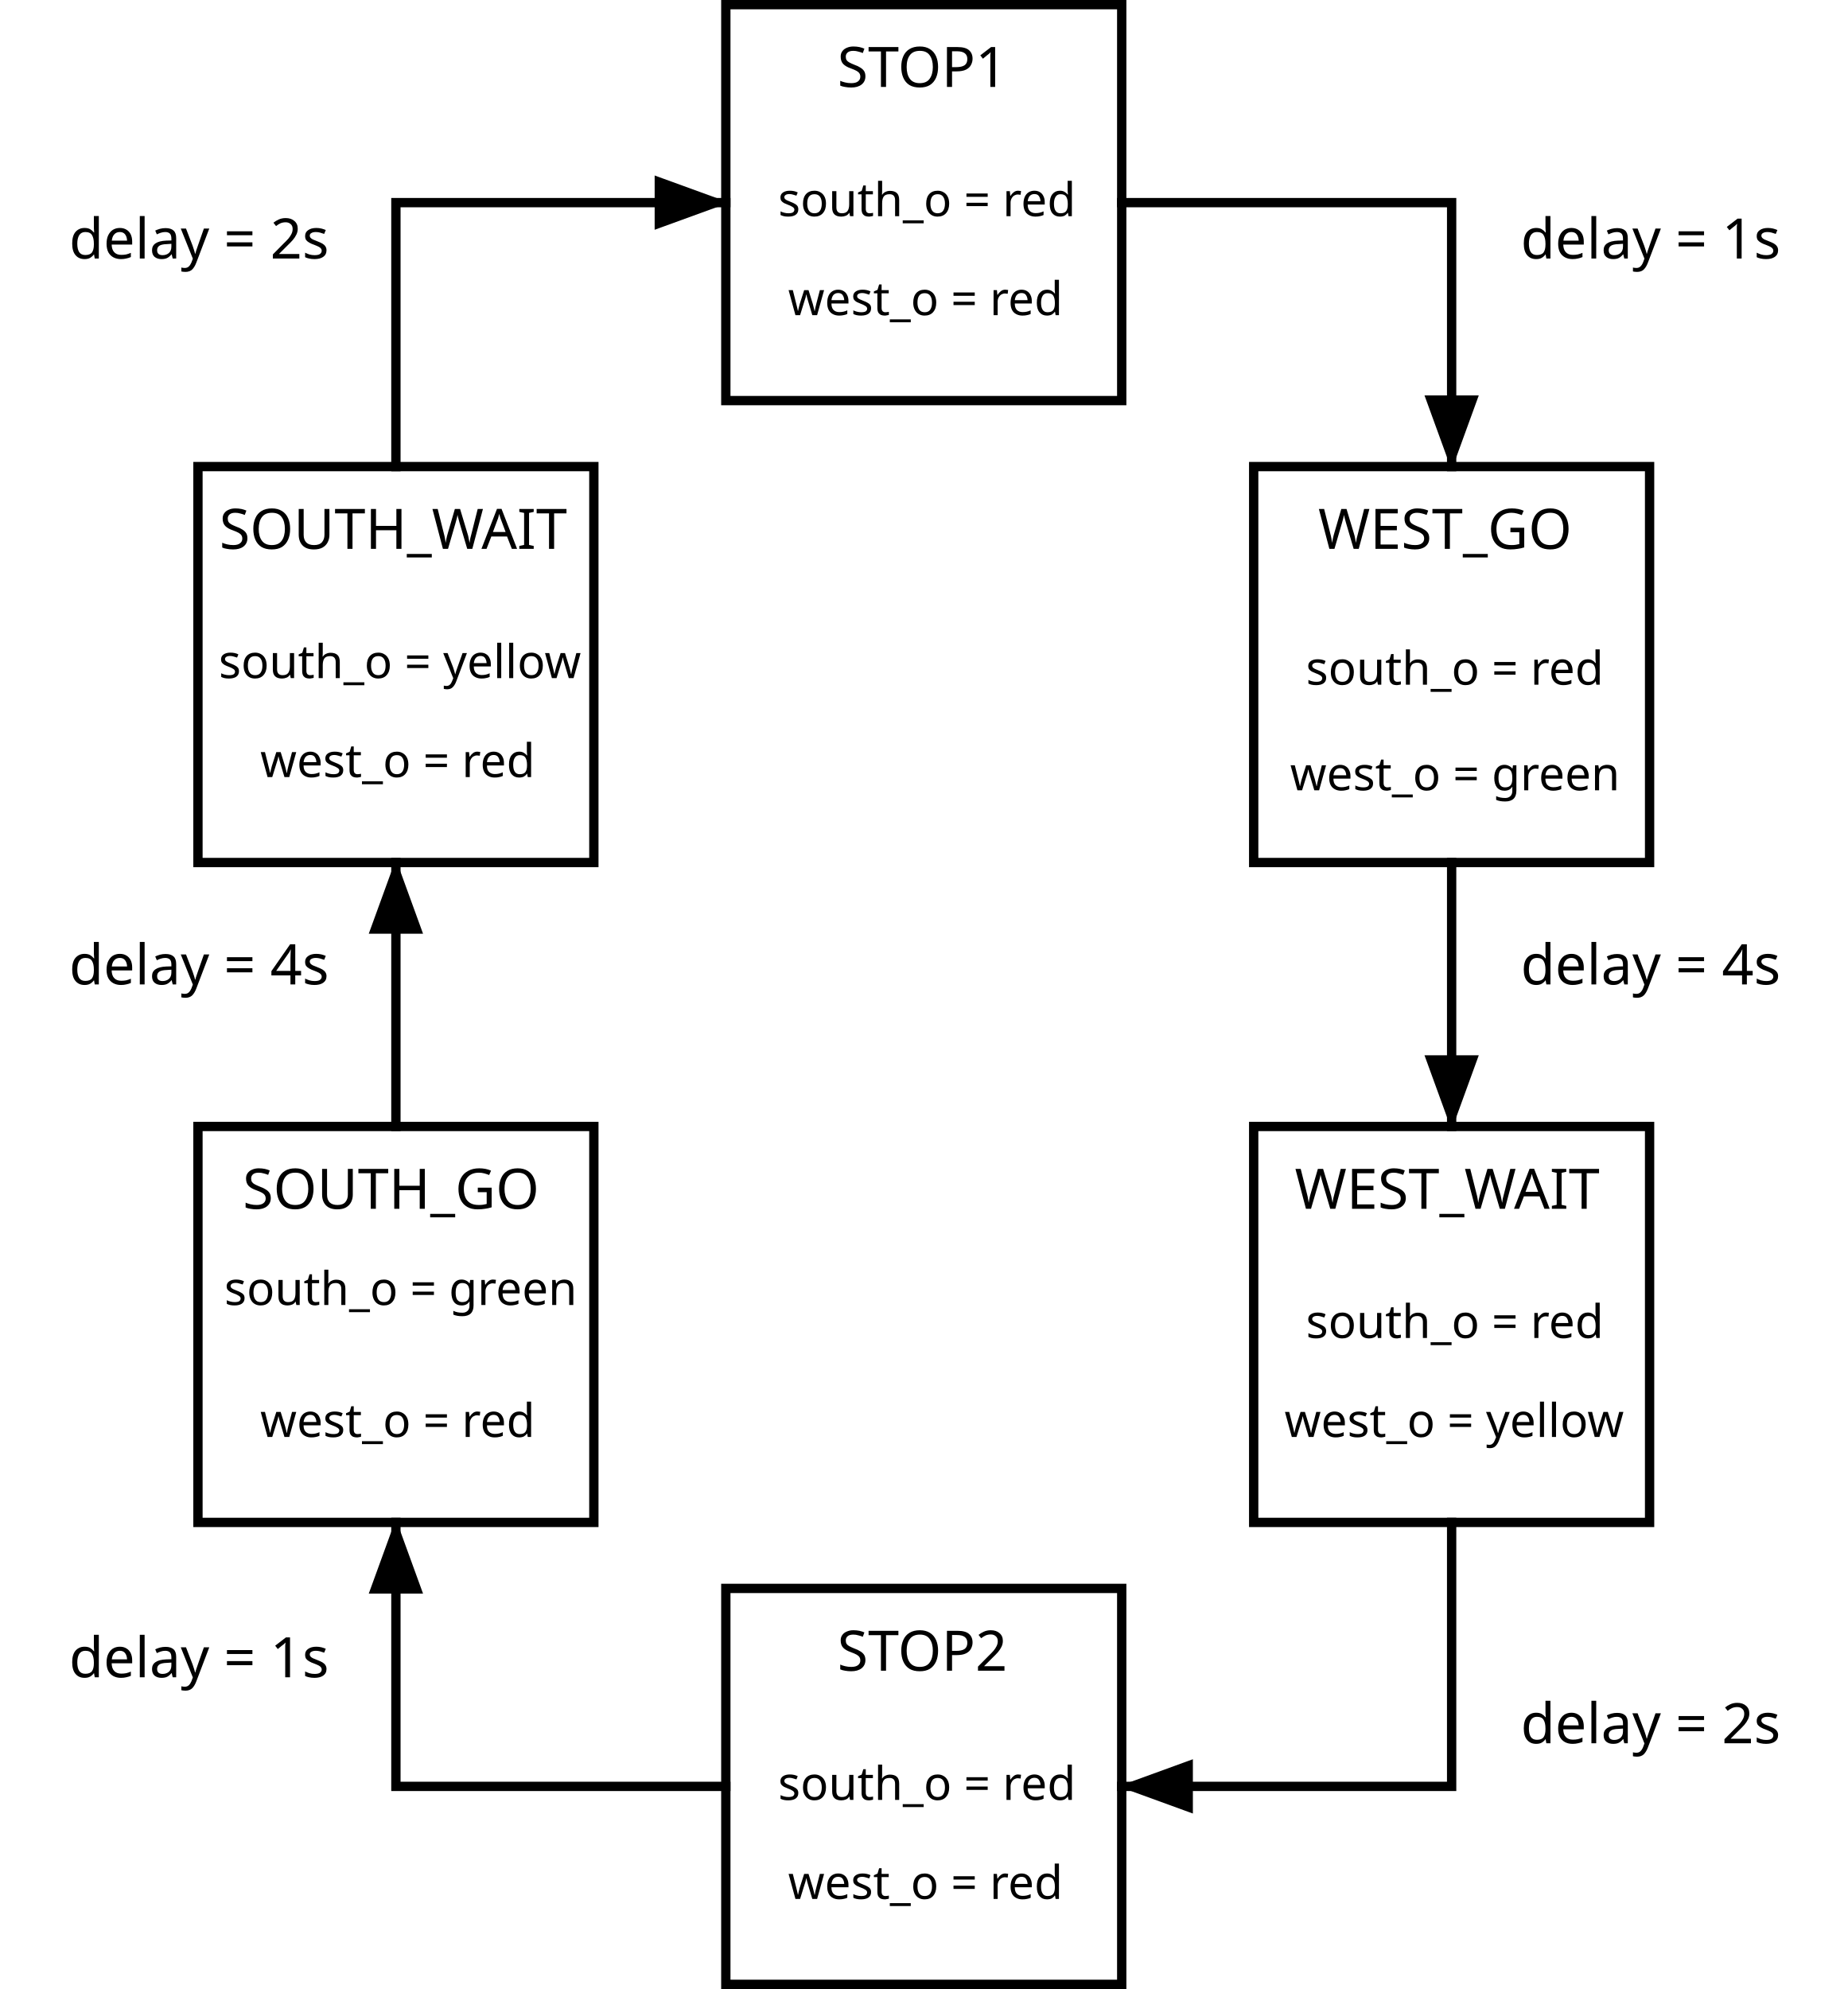
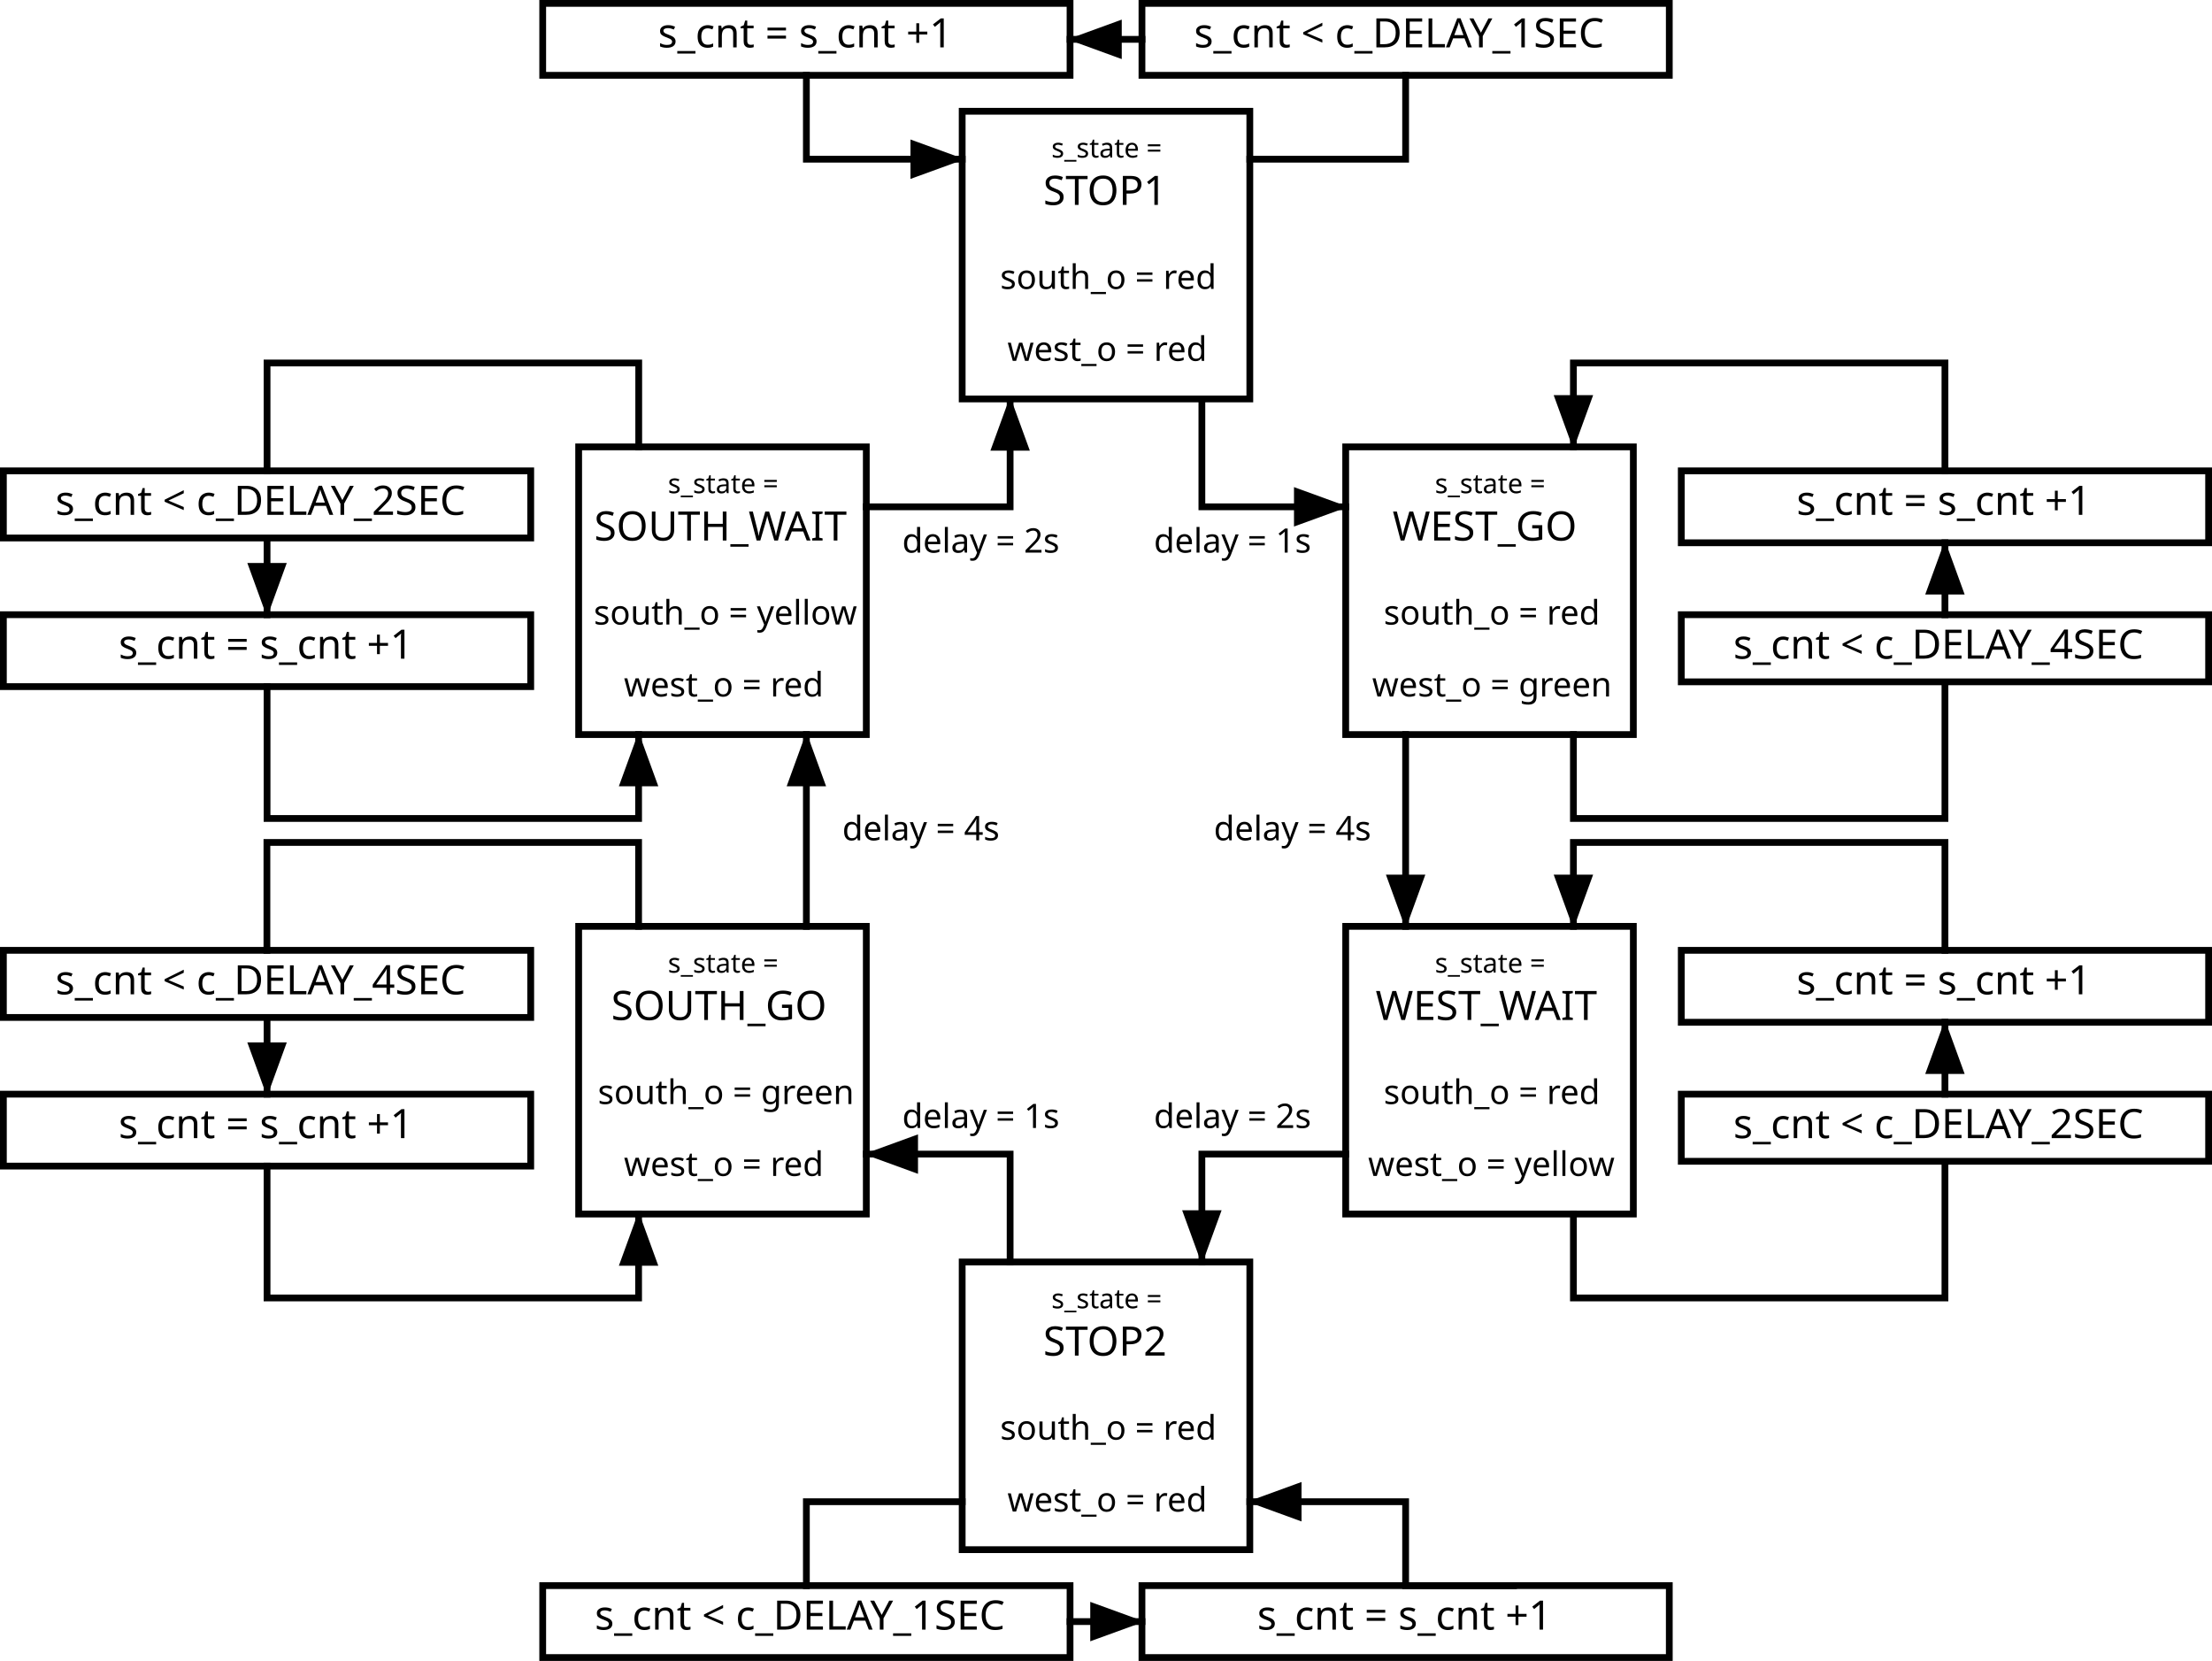
- <svg xmlns="http://www.w3.org/2000/svg" version="1.1" width="198.425" height="213.598" viewBox="0, 0, 198.425, 213.598" preserveAspectRatio="none" id="svg2">
-   <defs id="defs_0EDE7F81">
-     <marker orient="auto" refX="0.0" refY="0.0" id="CEF1DFBC_end_arrow" style="overflow:visible" markerUnits="userSpaceOnUse">
-       <path id="CEF1DFBC_end_arrow_path" style="fill:#000000;fill-opacity:1;stroke:#000000;stroke-opacity:1;fill-rule:nonzero;stroke-linecap:square;stroke-linejoin:miter;stroke-width:0.25;stroke-miterlimit:10" d="M0,0 L-7.518,2.736 L-7.518,-2.736 z" />
+ <svg xmlns="http://www.w3.org/2000/svg" version="1.1" width="326.984" height="245.488" viewBox="0, 0, 326.984, 245.488" preserveAspectRatio="none" id="svg2">
+   <defs id="defs_56522E12">
+     <marker orient="auto" refX="0.0" refY="0.0" id="4A9650CC_end_arrow" style="overflow:visible" markerUnits="userSpaceOnUse">
+       <path id="4A9650CC_end_arrow_path" style="fill:#000000;fill-opacity:1;stroke:#000000;stroke-opacity:1;fill-rule:nonzero;stroke-linecap:square;stroke-linejoin:miter;stroke-width:0.25;stroke-miterlimit:10" d="M0,0 L-7.518,2.736 L-7.518,-2.736 z" />
+     </marker>
+     <marker orient="auto" refX="0.0" refY="0.0" id="EF3DDFE1_start_arrow" style="overflow:visible" markerUnits="userSpaceOnUse">
+       <path id="EF3DDFE1_start_arrow_path" style="fill:#000000;fill-opacity:1;stroke:#000000;stroke-opacity:1;fill-rule:nonzero;stroke-linecap:square;stroke-linejoin:miter;stroke-width:0.25;stroke-miterlimit:10" d="M0,0 L7.518,-2.736 L7.518,2.736 z" />
    </marker>
  </defs>
  <g id="layer_Paper" style="fill:#000000;fill-opacity:1;stroke:#000000;stroke-opacity:1;fill-rule:nonzero;stroke-linecap:square;stroke-linejoin:miter;stroke-width:1;stroke-miterlimit:10">
-     <rect style="fill:none" id="96813CBC" x="77.953" y="0.5" width="42.52" height="42.52" />
-     <rect style="fill:none" id="9342CCBC" x="134.646" y="50.106" width="42.52" height="42.52" />
-     <rect style="fill:none" id="0DB7FCBC" x="134.646" y="120.972" width="42.52" height="42.52" />
-     <rect style="fill:none" id="8A568DBC" x="77.953" y="170.579" width="42.52" height="42.52" />
-     <rect style="fill:none" id="AA568DBC" x="21.26" y="120.972" width="42.52" height="42.52" />
-     <rect style="fill:none" id="BA568DBC" x="21.26" y="50.106" width="42.52" height="42.52" />
-     <path style="fill:none;marker-end:url(#CEF1DFBC_end_arrow)" id="CEF1DFBC" d="M120.472,21.76 L155.906,21.76 L155.906,50.106" />
-     <path style="fill:none;marker-end:url(#CEF1DFBC_end_arrow)" id="4A9650CC" d="M155.906,92.626 L155.906,120.972" />
-     <path style="fill:none;marker-end:url(#CEF1DFBC_end_arrow)" id="3F6B80CC" d="M155.906,163.492 L155.906,191.839 L120.472,191.839" />
-     <path style="fill:none;marker-end:url(#CEF1DFBC_end_arrow)" id="C68DC0CC" d="M77.953,191.839 L42.52,191.839 L42.52,163.492" />
-     <path style="fill:none;marker-end:url(#CEF1DFBC_end_arrow)" id="AF0E11CC" d="M42.52,120.972 L42.52,92.626" />
-     <path style="fill:none;marker-end:url(#CEF1DFBC_end_arrow)" id="515351CC" d="M42.52,50.106 L42.52,21.76 L77.953,21.76" />
-     <text id="CEFF5061" style="stroke:none" font-family="Avenir" font-size="6" font-weight="normal" font-style="normal">
-       <tspan x="89.931" y="9.335">STOP1</tspan>
+     <rect style="fill:none" id="96813CBC" x="142.232" y="16.445" width="42.52" height="42.52" />
+     <rect style="fill:none" id="9342CCBC" x="198.925" y="66.051" width="42.52" height="42.52" />
+     <rect style="fill:none" id="0DB7FCBC" x="198.925" y="136.917" width="42.52" height="42.52" />
+     <rect style="fill:none" id="8A568DBC" x="142.232" y="186.524" width="42.52" height="42.52" />
+     <rect style="fill:none" id="AA568DBC" x="85.539" y="136.917" width="42.52" height="42.52" />
+     <rect style="fill:none" id="BA568DBC" x="85.539" y="66.051" width="42.52" height="42.52" />
+     <path style="fill:none;marker-end:url(#4A9650CC_end_arrow)" id="4A9650CC" d="M207.783,108.571 L207.783,136.917" />
+     <path style="fill:none;marker-end:url(#4A9650CC_end_arrow)" id="AF0E11CC" d="M119.201,136.917 L119.201,108.571" />
+     <path style="fill:none;marker-end:url(#4A9650CC_end_arrow)" id="515351CC" d="M128.059,74.909 L149.319,74.909 L149.319,58.965" />
+     <text id="CEFF5061" style="stroke:none" font-family="Avenir" font-size="4" font-weight="normal" font-style="normal">
+       <tspan x="155.422" y="23.28">s_state = </tspan>
+       <tspan x="154.21" y="30.28" font-size="6">STOP1</tspan>
    </text>
-     <text id="FDFE3361" style="stroke:none" font-family="Avenir" font-size="6" font-weight="normal" font-style="normal">
-       <tspan x="23.554" y="58.941">SOUTH_WAIT</tspan>
+     <text id="FDFE3361" style="stroke:none" font-family="Avenir" font-size="4" font-weight="normal" font-style="normal">
+       <tspan x="98.729" y="72.886">s_state = </tspan>
+       <tspan x="87.833" y="79.886" font-size="6">SOUTH_WAIT</tspan>
    </text>
-     <text id="52008361" style="stroke:none" font-family="Avenir" font-size="6" font-weight="normal" font-style="normal">
-       <tspan x="26.068" y="129.807">SOUTH_GO</tspan>
+     <text id="52008361" style="stroke:none" font-family="Avenir" font-size="4" font-weight="normal" font-style="normal">
+       <tspan x="98.729" y="143.752">s_state = </tspan>
+       <tspan x="90.347" y="150.752" font-size="6">SOUTH_GO</tspan>
    </text>
-     <text id="F3EFA361" style="stroke:none" font-family="Avenir" font-size="6" font-weight="normal" font-style="normal">
-       <tspan x="89.931" y="179.413">STOP2</tspan>
+     <text id="F3EFA361" style="stroke:none" font-family="Avenir" font-size="4" font-weight="normal" font-style="normal">
+       <tspan x="155.422" y="193.358">s_state = </tspan>
+       <tspan x="154.21" y="200.358" font-size="6">STOP2</tspan>
    </text>
-     <text id="213EC361" style="stroke:none" font-family="Avenir" font-size="6" font-weight="normal" font-style="normal">
-       <tspan x="139.055" y="129.807">WEST_WAIT</tspan>
+     <text id="213EC361" style="stroke:none" font-family="Avenir" font-size="4" font-weight="normal" font-style="normal">
+       <tspan x="212.115" y="143.752">s_state = </tspan>
+       <tspan x="203.334" y="150.752" font-size="6">WEST_WAIT</tspan>
    </text>
-     <text id="CFF3F361" style="stroke:none" font-family="Avenir" font-size="6" font-weight="normal" font-style="normal">
-       <tspan x="141.569" y="58.941">WEST_GO</tspan>
+     <text id="CFF3F361" style="stroke:none" font-family="Avenir" font-size="4" font-weight="normal" font-style="normal">
+       <tspan x="212.115" y="72.886">s_state = </tspan>
+       <tspan x="205.848" y="79.886" font-size="6">WEST_GO</tspan>
    </text>
    <text id="42960D61" style="stroke:none" font-family="Avenir" font-size="5" font-weight="normal" font-style="normal">
-       <tspan x="140.258" y="73.531">south_o = red</tspan>
+       <tspan x="204.538" y="92.311">south_o = red</tspan>
    </text>
    <text id="CF58E371" style="stroke:none" font-family="Avenir" font-size="5" font-weight="normal" font-style="normal">
-       <tspan x="138.546" y="84.87">west_o = green</tspan>
+       <tspan x="202.825" y="102.941">west_o = green</tspan>
    </text>
    <text id="F12C8871" style="stroke:none" font-family="Avenir" font-size="5" font-weight="normal" font-style="normal">
-       <tspan x="140.258" y="143.689">south_o = red</tspan>
+       <tspan x="204.538" y="163.177">south_o = red</tspan>
    </text>
    <text id="122C8871" style="stroke:none" font-family="Avenir" font-size="5" font-weight="normal" font-style="normal">
-       <tspan x="137.946" y="154.319">west_o = yellow</tspan>
+       <tspan x="202.225" y="173.807">west_o = yellow</tspan>
    </text>
    <text id="9C8AC871" style="stroke:none" font-family="Avenir" font-size="5" font-weight="normal" font-style="normal">
-       <tspan x="83.565" y="193.295">south_o = red</tspan>
+       <tspan x="147.845" y="212.783">south_o = red</tspan>
    </text>
    <text id="BC8AC871" style="stroke:none" font-family="Avenir" font-size="5" font-weight="normal" font-style="normal">
-       <tspan x="84.633" y="203.925">west_o = red</tspan>
+       <tspan x="148.912" y="223.413">west_o = red</tspan>
    </text>
    <text id="A61B1971" style="stroke:none" font-family="Avenir" font-size="5" font-weight="normal" font-style="normal">
-       <tspan x="24.092" y="140.146">south_o = green</tspan>
+       <tspan x="88.372" y="163.177">south_o = green</tspan>
    </text>
    <text id="C61B1971" style="stroke:none" font-family="Avenir" font-size="5" font-weight="normal" font-style="normal">
-       <tspan x="27.94" y="154.319">west_o = red</tspan>
+       <tspan x="92.219" y="173.807">west_o = red</tspan>
    </text>
    <text id="962A3971" style="stroke:none" font-family="Avenir" font-size="5" font-weight="normal" font-style="normal">
-       <tspan x="23.492" y="72.823">south_o = yellow</tspan>
+       <tspan x="87.772" y="92.311">south_o = yellow</tspan>
    </text>
    <text id="C62A3971" style="stroke:none" font-family="Avenir" font-size="5" font-weight="normal" font-style="normal">
-       <tspan x="27.94" y="83.453">west_o = red</tspan>
+       <tspan x="92.219" y="102.941">west_o = red</tspan>
    </text>
    <text id="5B485971" style="stroke:none" font-family="Avenir" font-size="5" font-weight="normal" font-style="normal">
-       <tspan x="83.565" y="23.217">south_o = red</tspan>
+       <tspan x="147.845" y="42.705">south_o = red</tspan>
    </text>
    <text id="7B485971" style="stroke:none" font-family="Avenir" font-size="5" font-weight="normal" font-style="normal">
-       <tspan x="84.633" y="33.846">west_o = red</tspan>
+       <tspan x="148.912" y="53.335">west_o = red</tspan>
    </text>
-     <text id="94B73D71" style="stroke:none" font-family="Avenir" font-size="6" font-weight="normal" font-style="normal">
-       <tspan x="163.329" y="27.76">delay = 1s</tspan>
+     <g id="94B73D71_textGroup">
+       <path style="fill:none" id="94B73D71_textRect" d="M168.807,0.5 L246.76,0.5 L246.76,11.13 L168.807,11.13 z" />
+       <text id="94B73D71" style="stroke:none" font-family="Avenir" font-size="6" font-weight="normal" font-style="normal">
+         <tspan x="176.496" y="7">s_cnt &lt; c_DELAY_1SEC</tspan>
+       </text>
+     </g>
+     <text id="4D2E8281" style="stroke:none" font-family="Avenir" font-size="5" font-weight="normal" font-style="normal">
+       <tspan x="124.501" y="124.201">delay = 4s</tspan>
    </text>
-     <text id="410D4F71" style="stroke:none" font-family="Avenir" font-size="6" font-weight="normal" font-style="normal">
-       <tspan x="163.329" y="105.713">delay = 4s</tspan>
+     <path style="fill:none" id="B0CDD5A1" d="M184.752,23.531 L207.783,23.531 L207.783,11.13" />
+     <g id="0FA191B1_textGroup">
+       <path style="fill:none" id="0FA191B1_textRect" d="M80.224,234.358 L158.177,234.358 L158.177,244.988 L80.224,244.988 z" />
+       <text id="0FA191B1" style="stroke:none" font-family="Avenir" font-size="6" font-weight="normal" font-style="normal">
+         <tspan x="87.914" y="240.858">s_cnt &lt; c_DELAY_1SEC</tspan>
+       </text>
+     </g>
+     <path style="fill:none" id="2FA191B1" d="M142.232,221.957 L119.201,221.957 L119.201,234.358" />
+     <path style="fill:none;marker-end:url(#4A9650CC_end_arrow)" id="3FA191B1" d="M223.728,234.358 L207.783,234.358 L207.783,221.957 L184.752,221.957" />
+     <g id="A853D6B1_textGroup">
+       <path style="fill:none" id="A853D6B1_textRect" d="M248.531,161.72 L326.484,161.72 L326.484,171.642 L248.531,171.642 z" />
+       <text id="A853D6B1" style="stroke:none" font-family="Avenir" font-size="6" font-weight="normal" font-style="normal">
+         <tspan x="256.221" y="168.22">s_cnt &lt; c_DELAY_2SEC</tspan>
+       </text>
+     </g>
+     <path style="fill:none" id="F07F53C1" d="M232.587,179.437 L232.587,191.839 L287.508,191.839 L287.508,172.35" />
+     <path style="fill:none;marker-end:url(#4A9650CC_end_arrow)" id="1BF6F3C1" d="M287.508,140.461 L287.508,124.516 L232.587,124.516 L232.587,136.917" />
+     <g id="6355DDC1_textGroup">
+       <path style="fill:none" id="6355DDC1_textRect" d="M168.807,234.358 L246.76,234.358 L246.76,244.988 L168.807,244.988 z" />
+       <text id="6355DDC1" style="stroke:none" font-family="Avenir" font-size="6" font-weight="normal" font-style="normal">
+         <tspan x="185.841" y="240.858">s_cnt = </tspan>
+         <tspan>s_cnt +1</tspan>
+       </text>
+     </g>
+     <path style="fill:none;marker-end:url(#4A9650CC_end_arrow)" id="E3758FC1" d="M158.177,239.673 L168.807,239.673" />
+     <g id="28FDA3D1_textGroup">
+       <path style="fill:none" id="28FDA3D1_textRect" d="M248.531,140.461 L326.484,140.461 L326.484,151.091 L248.531,151.091 z" />
+       <text id="28FDA3D1" style="stroke:none" font-family="Avenir" font-size="6" font-weight="normal" font-style="normal">
+         <tspan x="265.566" y="146.961">s_cnt = s_cnt +1</tspan>
+       </text>
+     </g>
+     <path style="fill:none;marker-end:url(#4A9650CC_end_arrow)" id="86B9AED1" d="M287.508,161.72 L287.508,151.091" />
+     <g id="B65254E1_textGroup">
+       <path style="fill:none" id="B65254E1_textRect" d="M248.531,90.854 L326.484,90.854 L326.484,100.776 L248.531,100.776 z" />
+       <text id="B65254E1" style="stroke:none" font-family="Avenir" font-size="6" font-weight="normal" font-style="normal">
+         <tspan x="256.221" y="97.354">s_cnt &lt; c_DELAY_4SEC</tspan>
+       </text>
+     </g>
+     <path style="fill:none" id="D65254E1" d="M232.587,108.571 L232.587,120.972 L287.508,120.972 L287.508,101.484" />
+     <path style="fill:none;marker-end:url(#4A9650CC_end_arrow)" id="E65254E1" d="M287.508,69.594 L287.508,53.65 L232.587,53.65 L232.587,66.051" />
+     <g id="F65254E1_textGroup">
+       <path style="fill:none" id="F65254E1_textRect" d="M248.531,69.594 L326.484,69.594 L326.484,80.224 L248.531,80.224 z" />
+       <text id="F65254E1" style="stroke:none" font-family="Avenir" font-size="6" font-weight="normal" font-style="normal">
+         <tspan x="265.566" y="76.094">s_cnt = s_cnt +1</tspan>
+       </text>
+     </g>
+     <path style="fill:none;marker-end:url(#4A9650CC_end_arrow)" id="075254E1" d="M287.508,90.854 L287.508,80.224" />
+     <text id="8E5206E1" style="stroke:none" font-family="Avenir" font-size="5" font-weight="normal" font-style="normal">
+       <tspan x="170.564" y="81.681">delay = 1s</tspan>
    </text>
-     <text id="589E5081" style="stroke:none" font-family="Avenir" font-size="6" font-weight="normal" font-style="normal">
-       <tspan x="163.329" y="187.209">delay = 2s</tspan>
+     <text id="D223E7E1" style="stroke:none" font-family="Avenir" font-size="5" font-weight="normal" font-style="normal">
+       <tspan x="179.423" y="124.201">delay = 4s</tspan>
    </text>
-     <text id="7359C181" style="stroke:none" font-family="Avenir" font-size="6" font-weight="normal" font-style="normal">
-       <tspan x="7.424" y="180.122">delay = 1s</tspan>
+     <text id="542F38E1" style="stroke:none" font-family="Avenir" font-size="5" font-weight="normal" font-style="normal">
+       <tspan x="170.564" y="166.72">delay = 2s</tspan>
    </text>
-     <text id="4D2E8281" style="stroke:none" font-family="Avenir" font-size="6" font-weight="normal" font-style="normal">
-       <tspan x="7.424" y="105.713">delay = 4s</tspan>
+     <text id="9F428DE1" style="stroke:none" font-family="Avenir" font-size="5" font-weight="normal" font-style="normal">
+       <tspan x="133.36" y="81.681">delay = 2s</tspan>
    </text>
-     <text id="74294381" style="stroke:none" font-family="Avenir" font-size="6" font-weight="normal" font-style="normal">
-       <tspan x="7.424" y="27.76">delay = 2s</tspan>
+     <g id="B92D7EE1_textGroup">
+       <path style="fill:none" id="B92D7EE1_textRect" d="M0.5,140.461 L78.453,140.461 L78.453,150.382 L0.5,150.382 z" />
+       <text id="B92D7EE1" style="stroke:none" font-family="Avenir" font-size="6" font-weight="normal" font-style="normal">
+         <tspan x="8.189" y="146.961">s_cnt &lt; c_DELAY_4SEC</tspan>
+       </text>
+     </g>
+     <g id="D92D7EE1_textGroup">
+       <path style="fill:none" id="D92D7EE1_textRect" d="M0.5,161.72 L78.453,161.72 L78.453,172.35 L0.5,172.35 z" />
+       <text id="D92D7EE1" style="stroke:none" font-family="Avenir" font-size="6" font-weight="normal" font-style="normal">
+         <tspan x="17.534" y="168.22">s_cnt = s_cnt +1</tspan>
+       </text>
+     </g>
+     <path style="fill:none;marker-start:url(#EF3DDFE1_start_arrow)" id="EF3DDFE1" d="M94.398,179.437 L94.398,191.839 L39.476,191.839 L39.476,172.35" />
+     <path style="fill:none" id="9C2801F1" d="M94.398,136.917 L94.398,124.516 L39.456,124.516 L39.456,140.461" />
+     <path style="fill:none;marker-start:url(#EF3DDFE1_start_arrow)" id="D6BD74F1" d="M39.476,161.72 L39.476,151.091" />
+     <g id="837496F1_textGroup">
+       <path style="fill:none" id="837496F1_textRect" d="M0.5,69.594 L78.453,69.594 L78.453,79.516 L0.5,79.516 z" />
+       <text id="837496F1" style="stroke:none" font-family="Avenir" font-size="6" font-weight="normal" font-style="normal">
+         <tspan x="8.189" y="76.094">s_cnt &lt; c_DELAY_2SEC</tspan>
+       </text>
+     </g>
+     <g id="937496F1_textGroup">
+       <path style="fill:none" id="937496F1_textRect" d="M0.5,90.854 L78.453,90.854 L78.453,101.484 L0.5,101.484 z" />
+       <text id="937496F1" style="stroke:none" font-family="Avenir" font-size="6" font-weight="normal" font-style="normal">
+         <tspan x="17.534" y="97.354">s_cnt = s_cnt +1</tspan>
+       </text>
+     </g>
+     <path style="fill:none;marker-start:url(#EF3DDFE1_start_arrow)" id="A37496F1" d="M94.398,108.571 L94.398,120.972 L39.476,120.972 L39.476,101.484" />
+     <path style="fill:none" id="C37496F1" d="M94.418,66.051 L94.418,53.65 L39.476,53.65 L39.476,69.594" />
+     <path style="fill:none;marker-start:url(#EF3DDFE1_start_arrow)" id="D37496F1" d="M39.476,90.854 L39.476,80.224" />
+     <g id="23E599F1_textGroup">
+       <path style="fill:none" id="23E599F1_textRect" d="M80.224,0.5 L158.177,0.5 L158.177,11.13 L80.224,11.13 z" />
+       <text id="23E599F1" style="stroke:none" font-family="Avenir" font-size="6" font-weight="normal" font-style="normal">
+         <tspan x="97.259" y="7">s_cnt = s_cnt +1</tspan>
+       </text>
+     </g>
+     <path style="fill:none;marker-end:url(#4A9650CC_end_arrow)" id="F4265DF1" d="M168.807,5.815 L158.177,5.815" />
+     <path style="fill:none;marker-end:url(#4A9650CC_end_arrow)" id="8513E002" d="M177.665,58.965 L177.665,74.909 L198.925,74.909" />
+     <path style="fill:none;marker-end:url(#4A9650CC_end_arrow)" id="6220F302" d="M198.925,170.579 L177.665,170.579 L177.665,186.524" />
+     <path style="fill:none;marker-end:url(#4A9650CC_end_arrow)" id="E0665402" d="M149.319,186.524 L149.319,170.579 L128.059,170.579" />
+     <text id="F5625602" style="stroke:none" font-family="Avenir" font-size="5" font-weight="normal" font-style="normal">
+       <tspan x="133.36" y="166.72">delay = 1s</tspan>
    </text>
+     <path style="fill:none;marker-end:url(#4A9650CC_end_arrow)" id="19FB2012" d="M119.201,11.13 L119.201,23.531 L142.232,23.531" />
  </g>
</svg>
